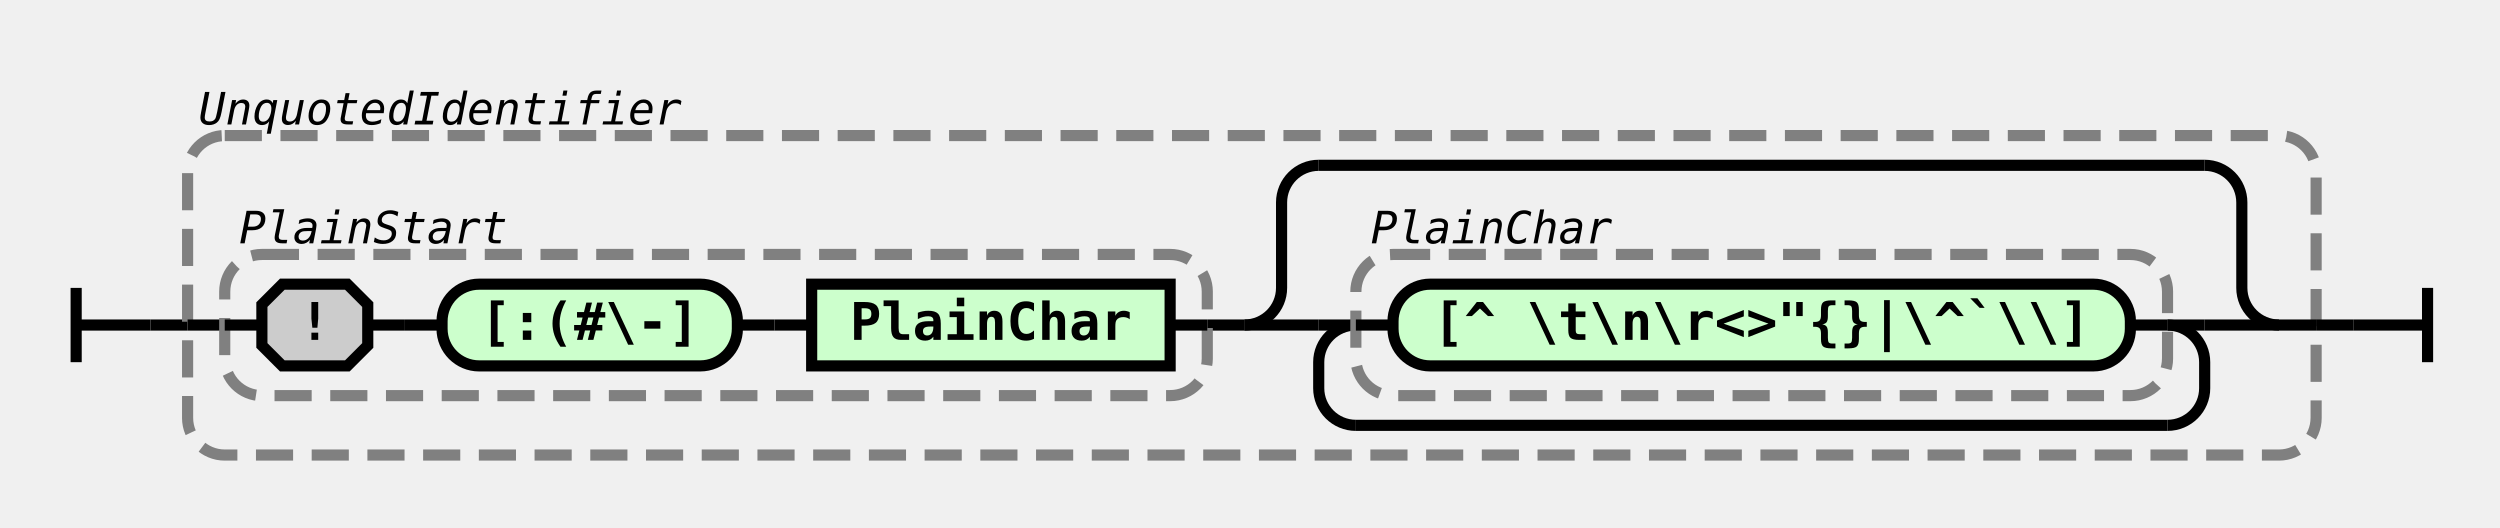
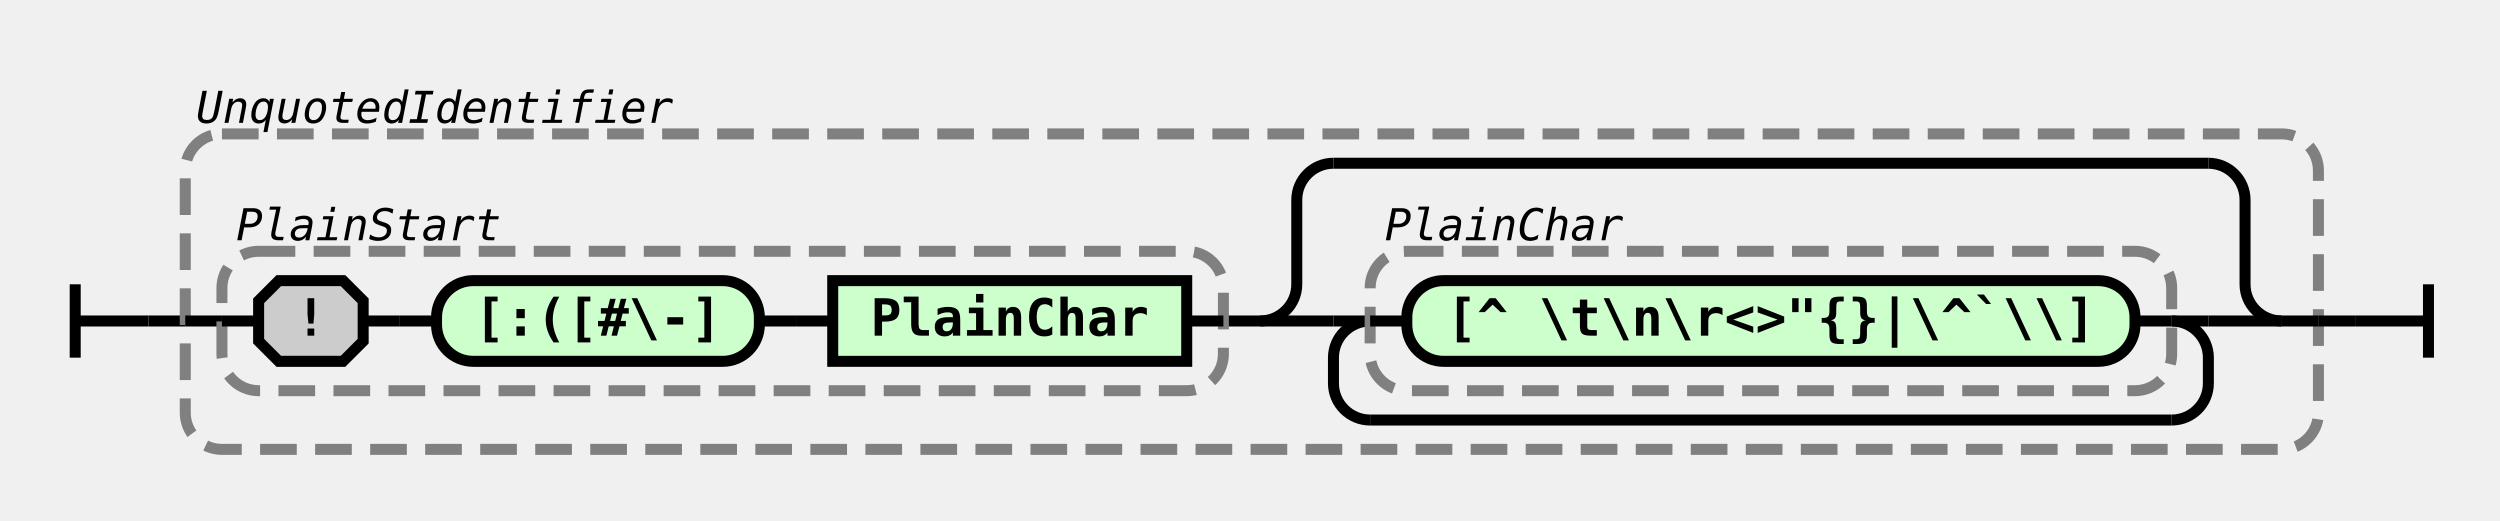
- <svg xmlns="http://www.w3.org/2000/svg" class="railroad-diagram" width="673" height="142" viewBox="0 0 673 142">
+ <svg xmlns="http://www.w3.org/2000/svg" class="railroad-diagram" width="681.5" height="142" viewBox="0 0 681.5 142">
  <g transform="translate(.5 .5)">
    <g class="Start">
      <path d="M20 77v20m0 -10h20" />
    </g>
    <path d="M40 87h10" />
    <g class="Group rule">
      <path d="M50 87h0" />
-       <path d="M623 87h0" />
-       <rect x="50" y="36" width="573" height="86" rx="10" ry="10" class="group-box" />
+       <path d="M631.5 87h0" />
+       <rect x="50" y="36" width="581.5" height="86" rx="10" ry="10" class="group-box" />
      <g class="Sequence">
        <path d="M50 87h10" />
-         <path d="M613 87h10" />
-         <path d="M324.5 87h10" />
+         <path d="M621.5 87h10" />
+         <path d="M333 87h10" />
        <g class="Group rule">
          <path d="M60 87h0" />
-           <path d="M324.5 87h0" />
-           <rect x="60" y="68" width="264.5" height="38" rx="10" ry="10" class="group-box" />
+           <path d="M333 87h0" />
+           <rect x="60" y="68" width="273" height="38" rx="10" ry="10" class="group-box" />
          <g class="Sequence">
            <path d="M60 87h10" />
-             <path d="M314.5 87h10" />
-             <path d="M198 87h10" />
+             <path d="M323 87h10" />
+             <path d="M206.5 87h10" />
            <g class="Sequence">
              <path d="M70 87h0" />
-               <path d="M198 87h0" />
+               <path d="M206.5 87h0" />
              <path d="M98.5 87h10" />
              <g class="decision simple-and">
                <path d="M70 87h0" />
                <path d="M98.5 87h0" />
                <path d="M70 87v5.5l5.5 5.5h17.5l5.5 -5.5v-11l-5.5 -5.5h-17.5l-5.5 5.5v5.5" />
                <text x="84.25" y="91">!</text>
              </g>
              <path d="M108.5 87h10" />
              <g class="terminal class">
                <path d="M118.5 87h0" />
-                 <path d="M198 87h0" />
-                 <rect x="118.5" y="76" width="79.5" height="22" rx="10" ry="10" />
-                 <text x="158.25" y="91">[:(#\-]</text>
+                 <path d="M206.5 87h0" />
+                 <rect x="118.5" y="76" width="88" height="22" rx="10" ry="10" />
+                 <text x="162.5" y="91">[:([#\-]</text>
              </g>
            </g>
-             <path d="M208 87h10" />
+             <path d="M216.5 87h10" />
            <g class="non-terminal rule-ref">
-               <path d="M218 87h0" />
-               <path d="M314.5 87h0" />
-               <rect x="218" y="76" width="96.5" height="22" />
-               <text x="266.25" y="91">PlainChar</text>
+               <path d="M226.5 87h0" />
+               <path d="M323 87h0" />
+               <rect x="226.5" y="76" width="96.5" height="22" />
+               <text x="274.75" y="91">PlainChar</text>
            </g>
          </g>
          <g class="comment">
            <path d="M60 60h0" />
            <path d="M140 60h0" />
            <text x="100" y="65" class="comment">PlainStart</text>
          </g>
        </g>
        <g class="Choice">
-           <path d="M334.5 87h0" />
-           <path d="M613 87h0" />
-           <path d="M334.5 87a10 10 0 0 0 10 -10v-23a10 10 0 0 1 10 -10" />
+           <path d="M343 87h0" />
+           <path d="M621.5 87h0" />
+           <path d="M343 87a10 10 0 0 0 10 -10v-23a10 10 0 0 1 10 -10" />
          <g class="Skip">
-             <path d="M354.5 44h238.5" />
+             <path d="M363 44h238.5" />
          </g>
-           <path d="M593 44a10 10 0 0 1 10 10v23a10 10 0 0 0 10 10" />
-           <path d="M334.5 87h20" />
+           <path d="M601.5 44a10 10 0 0 1 10 10v23a10 10 0 0 0 10 10" />
+           <path d="M343 87h20" />
          <g class="OneOrMore">
-             <path d="M354.5 87h0" />
-             <path d="M593 87h0" />
-             <path d="M364.5 87a10 10 0 0 0 -10 10v7a10 10 0 0 0 10 10" />
+             <path d="M363 87h0" />
+             <path d="M601.5 87h0" />
+             <path d="M373 87a10 10 0 0 0 -10 10v7a10 10 0 0 0 10 10" />
            <g class="Skip">
-               <path d="M364.5 114h218.5" />
+               <path d="M373 114h218.5" />
            </g>
-             <path d="M583 114a10 10 0 0 0 10 -10v-7a10 10 0 0 0 -10 -10" />
-             <path d="M354.5 87h10" />
-             <path d="M583 87h10" />
+             <path d="M591.5 114a10 10 0 0 0 10 -10v-7a10 10 0 0 0 -10 -10" />
+             <path d="M363 87h10" />
+             <path d="M591.5 87h10" />
            <g class="Group rule">
-               <path d="M364.5 87h0" />
-               <path d="M583 87h0" />
-               <rect x="364.5" y="68" width="218.5" height="38" rx="10" ry="10" class="group-box" />
+               <path d="M373 87h0" />
+               <path d="M591.5 87h0" />
+               <rect x="373" y="68" width="218.5" height="38" rx="10" ry="10" class="group-box" />
              <g class="terminal class">
-                 <path d="M364.5 87h10" />
-                 <path d="M573 87h10" />
-                 <rect x="374.5" y="76" width="198.5" height="22" rx="10" ry="10" />
-                 <text x="473.75" y="91">[^ \t\n\r&lt;&gt;"{}|\^`\\]</text>
+                 <path d="M373 87h10" />
+                 <path d="M581.5 87h10" />
+                 <rect x="383" y="76" width="198.5" height="22" rx="10" ry="10" />
+                 <text x="482.25" y="91">[^ \t\n\r&lt;&gt;"{}|\^`\\]</text>
              </g>
              <g class="comment">
-                 <path d="M364.5 60h0" />
-                 <path d="M437.5 60h0" />
-                 <text x="401" y="65" class="comment">PlainChar</text>
+                 <path d="M373 60h0" />
+                 <path d="M446 60h0" />
+                 <text x="409.5" y="65" class="comment">PlainChar</text>
              </g>
            </g>
          </g>
-           <path d="M593 87h20" />
+           <path d="M601.5 87h20" />
        </g>
      </g>
      <g class="comment">
        <path d="M50 28h0" />
        <path d="M186 28h0" />
        <text x="118" y="33" class="comment">UnquotedIdentifier</text>
      </g>
    </g>
-     <path d="M623 87h10" />
-     <path class="End" d="M 633 87 h 20 m 0 -10 v 20" />
+     <path d="M631.5 87h10" />
+     <path class="End" d="M 641.5 87 h 20 m 0 -10 v 20" />
  </g>
  <style>  svg {
    background-color: hsl(30,20%,95%);
  }
  path {
    stroke-width: 3;
    stroke: black;
    fill: rgba(0,0,0,0);
  }
  text {
    font: bold 14px monospace;
    text-anchor: middle;
    white-space: pre;
  }
  text.diagram-text {
    font-size: 12px;
  }
  text.diagram-arrow {
    font-size: 16px;
  }
  text.label {
    text-anchor: start;
  }
  text.comment {
    font: italic 12px monospace;
  }
  g.non-terminal text {
    /*font-style: italic;*/
  }
  rect {
    stroke-width: 3;
    stroke: black;
    fill: hsl(120,100%,90%);
  }
  rect.group-box {
    stroke: gray;
    stroke-dasharray: 10 5;
    fill: none;
  }
  g.literal rect {
    fill: #fff;
  }
  path.diagram-text {
    stroke-width: 3;
    stroke: black;
    fill: white;
    cursor: help;
  }
  .decision path {
    fill: #ccc;
  }
  g.diagram-text:hover path.diagram-text {
    fill: #eee;
  }
  text.repeat-text {
    font: italic 12px monospace;
    text-anchor: end;
  }
  .repeat-box &gt; rect.group-box {
    stroke: gray;
    stroke-width: 2;
    stroke-dasharray: 1 5;
    fill: none;
  }
  .delimiter &gt; rect.group-box {
    stroke: gray;
    stroke-width: 2;
    stroke-dasharray: 1 5;
    fill: none;
  }

</style>
</svg>
